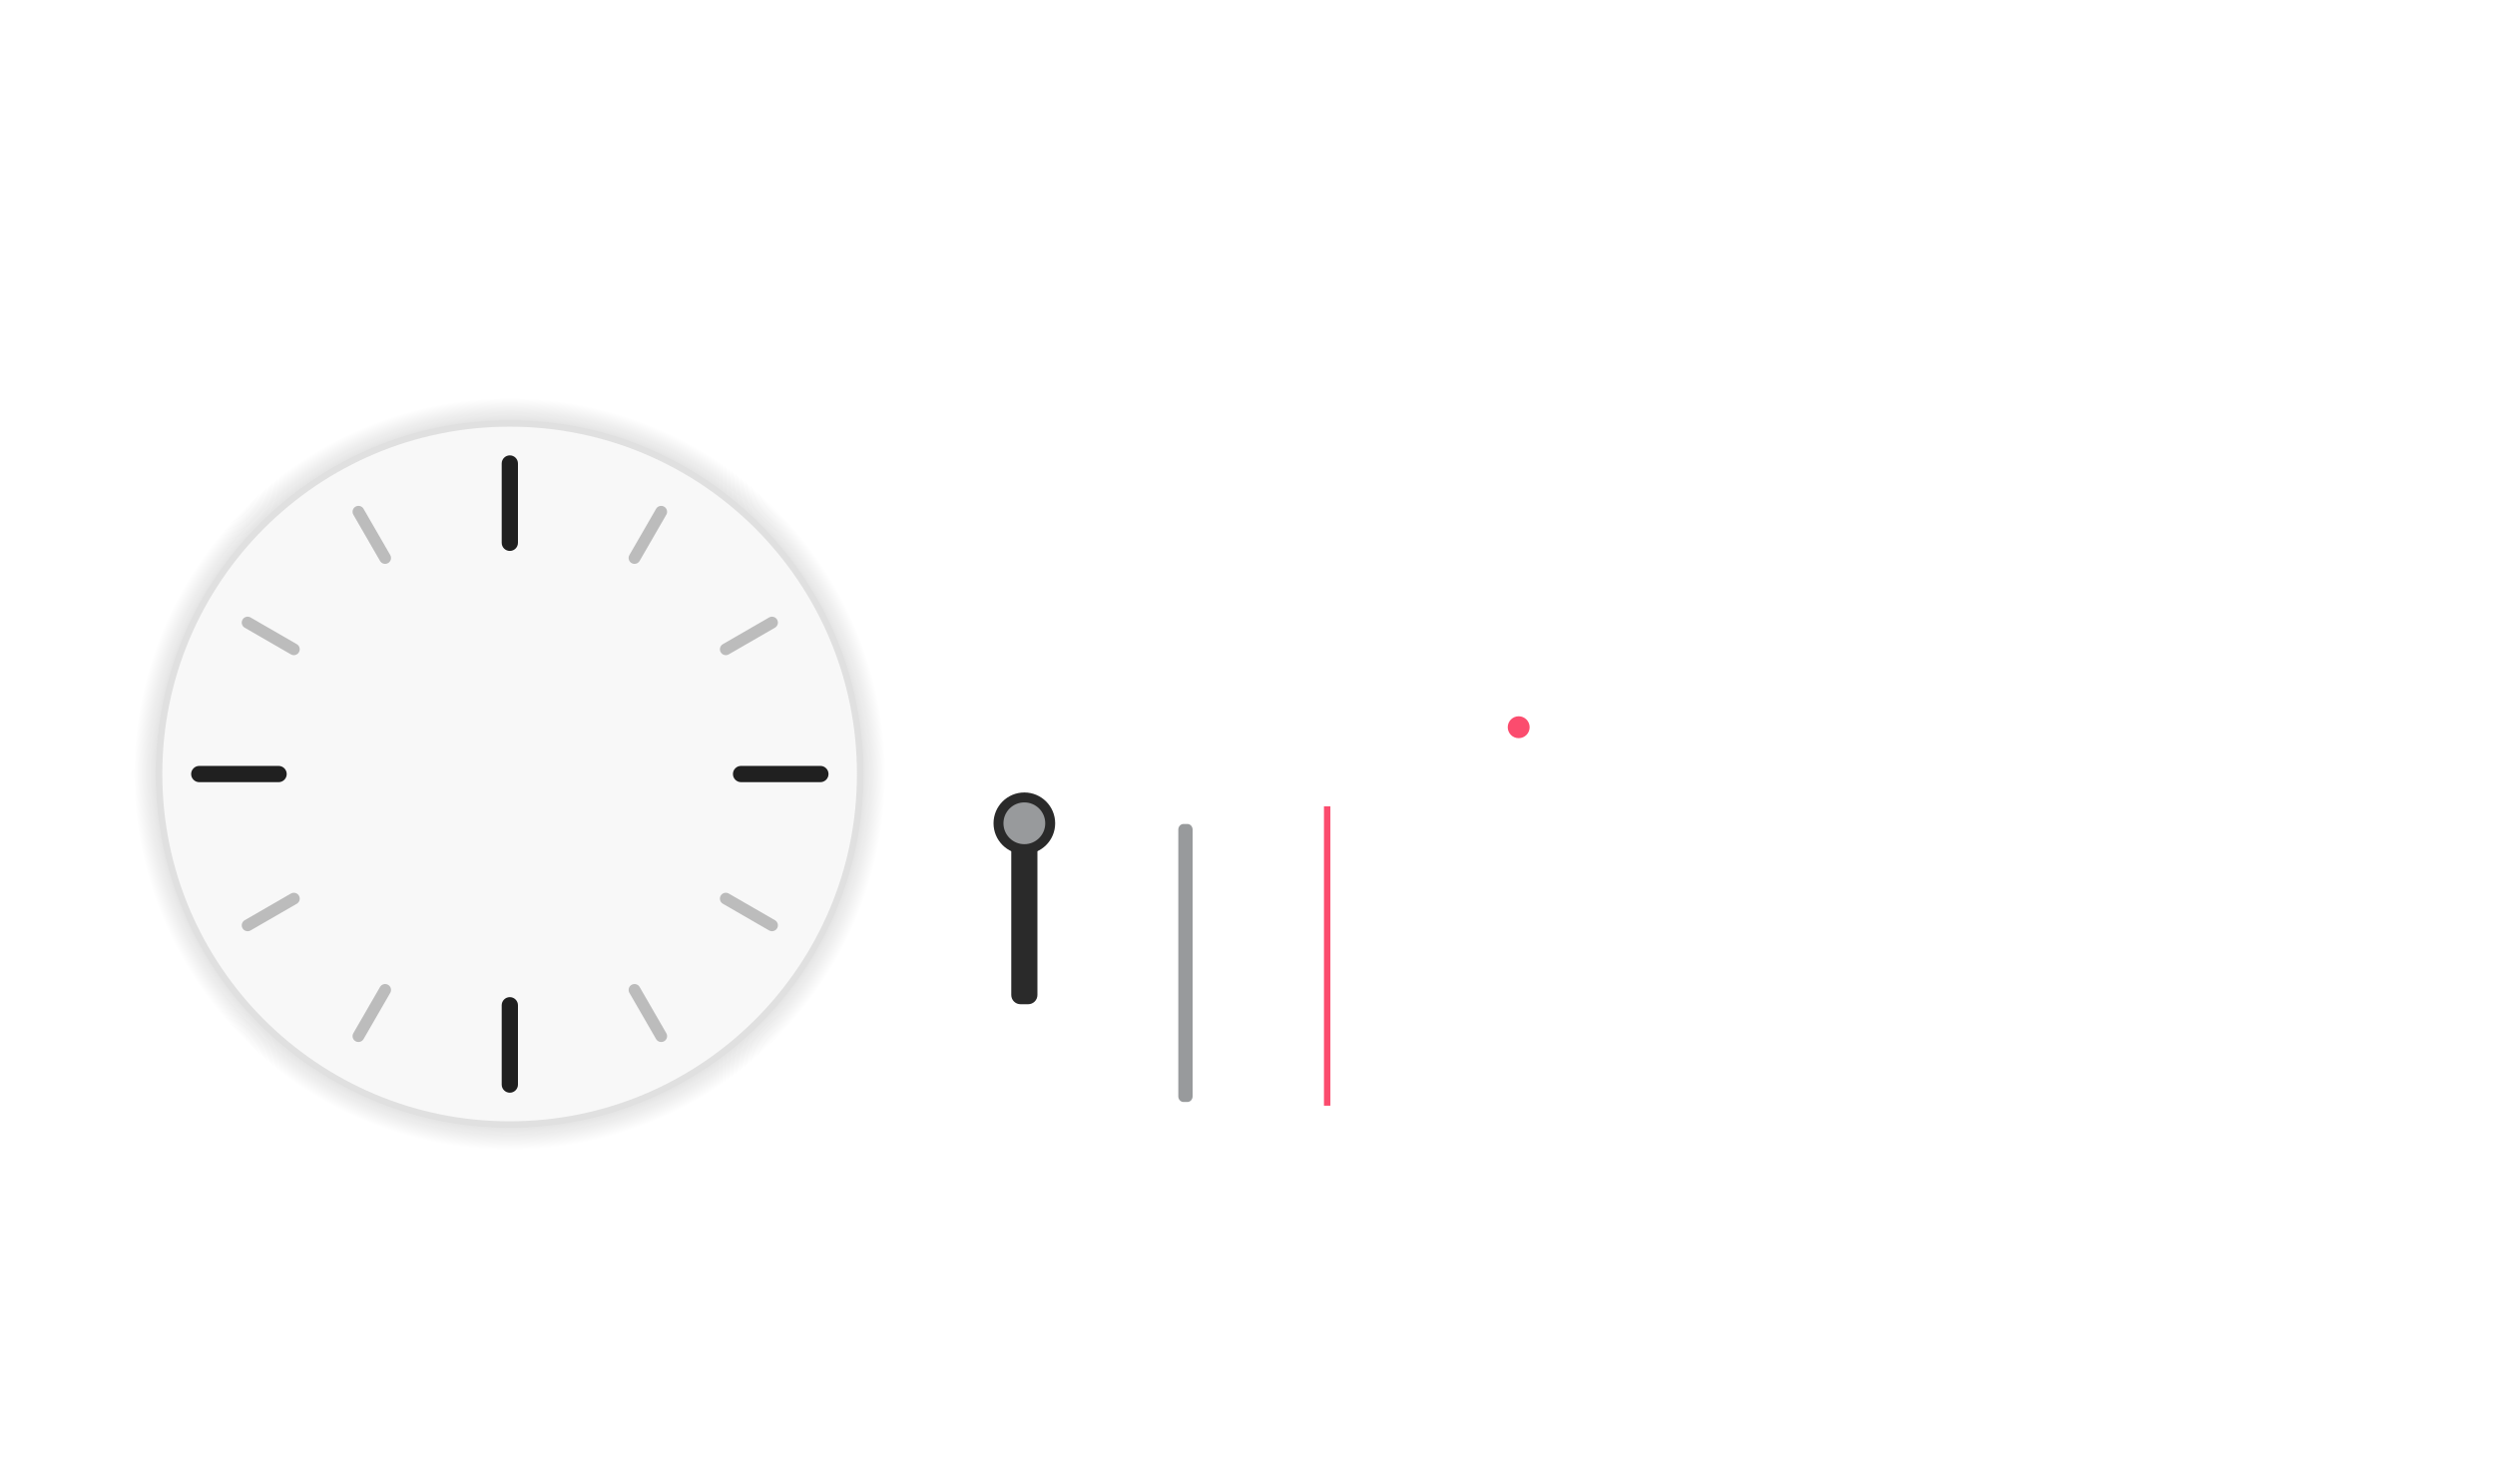
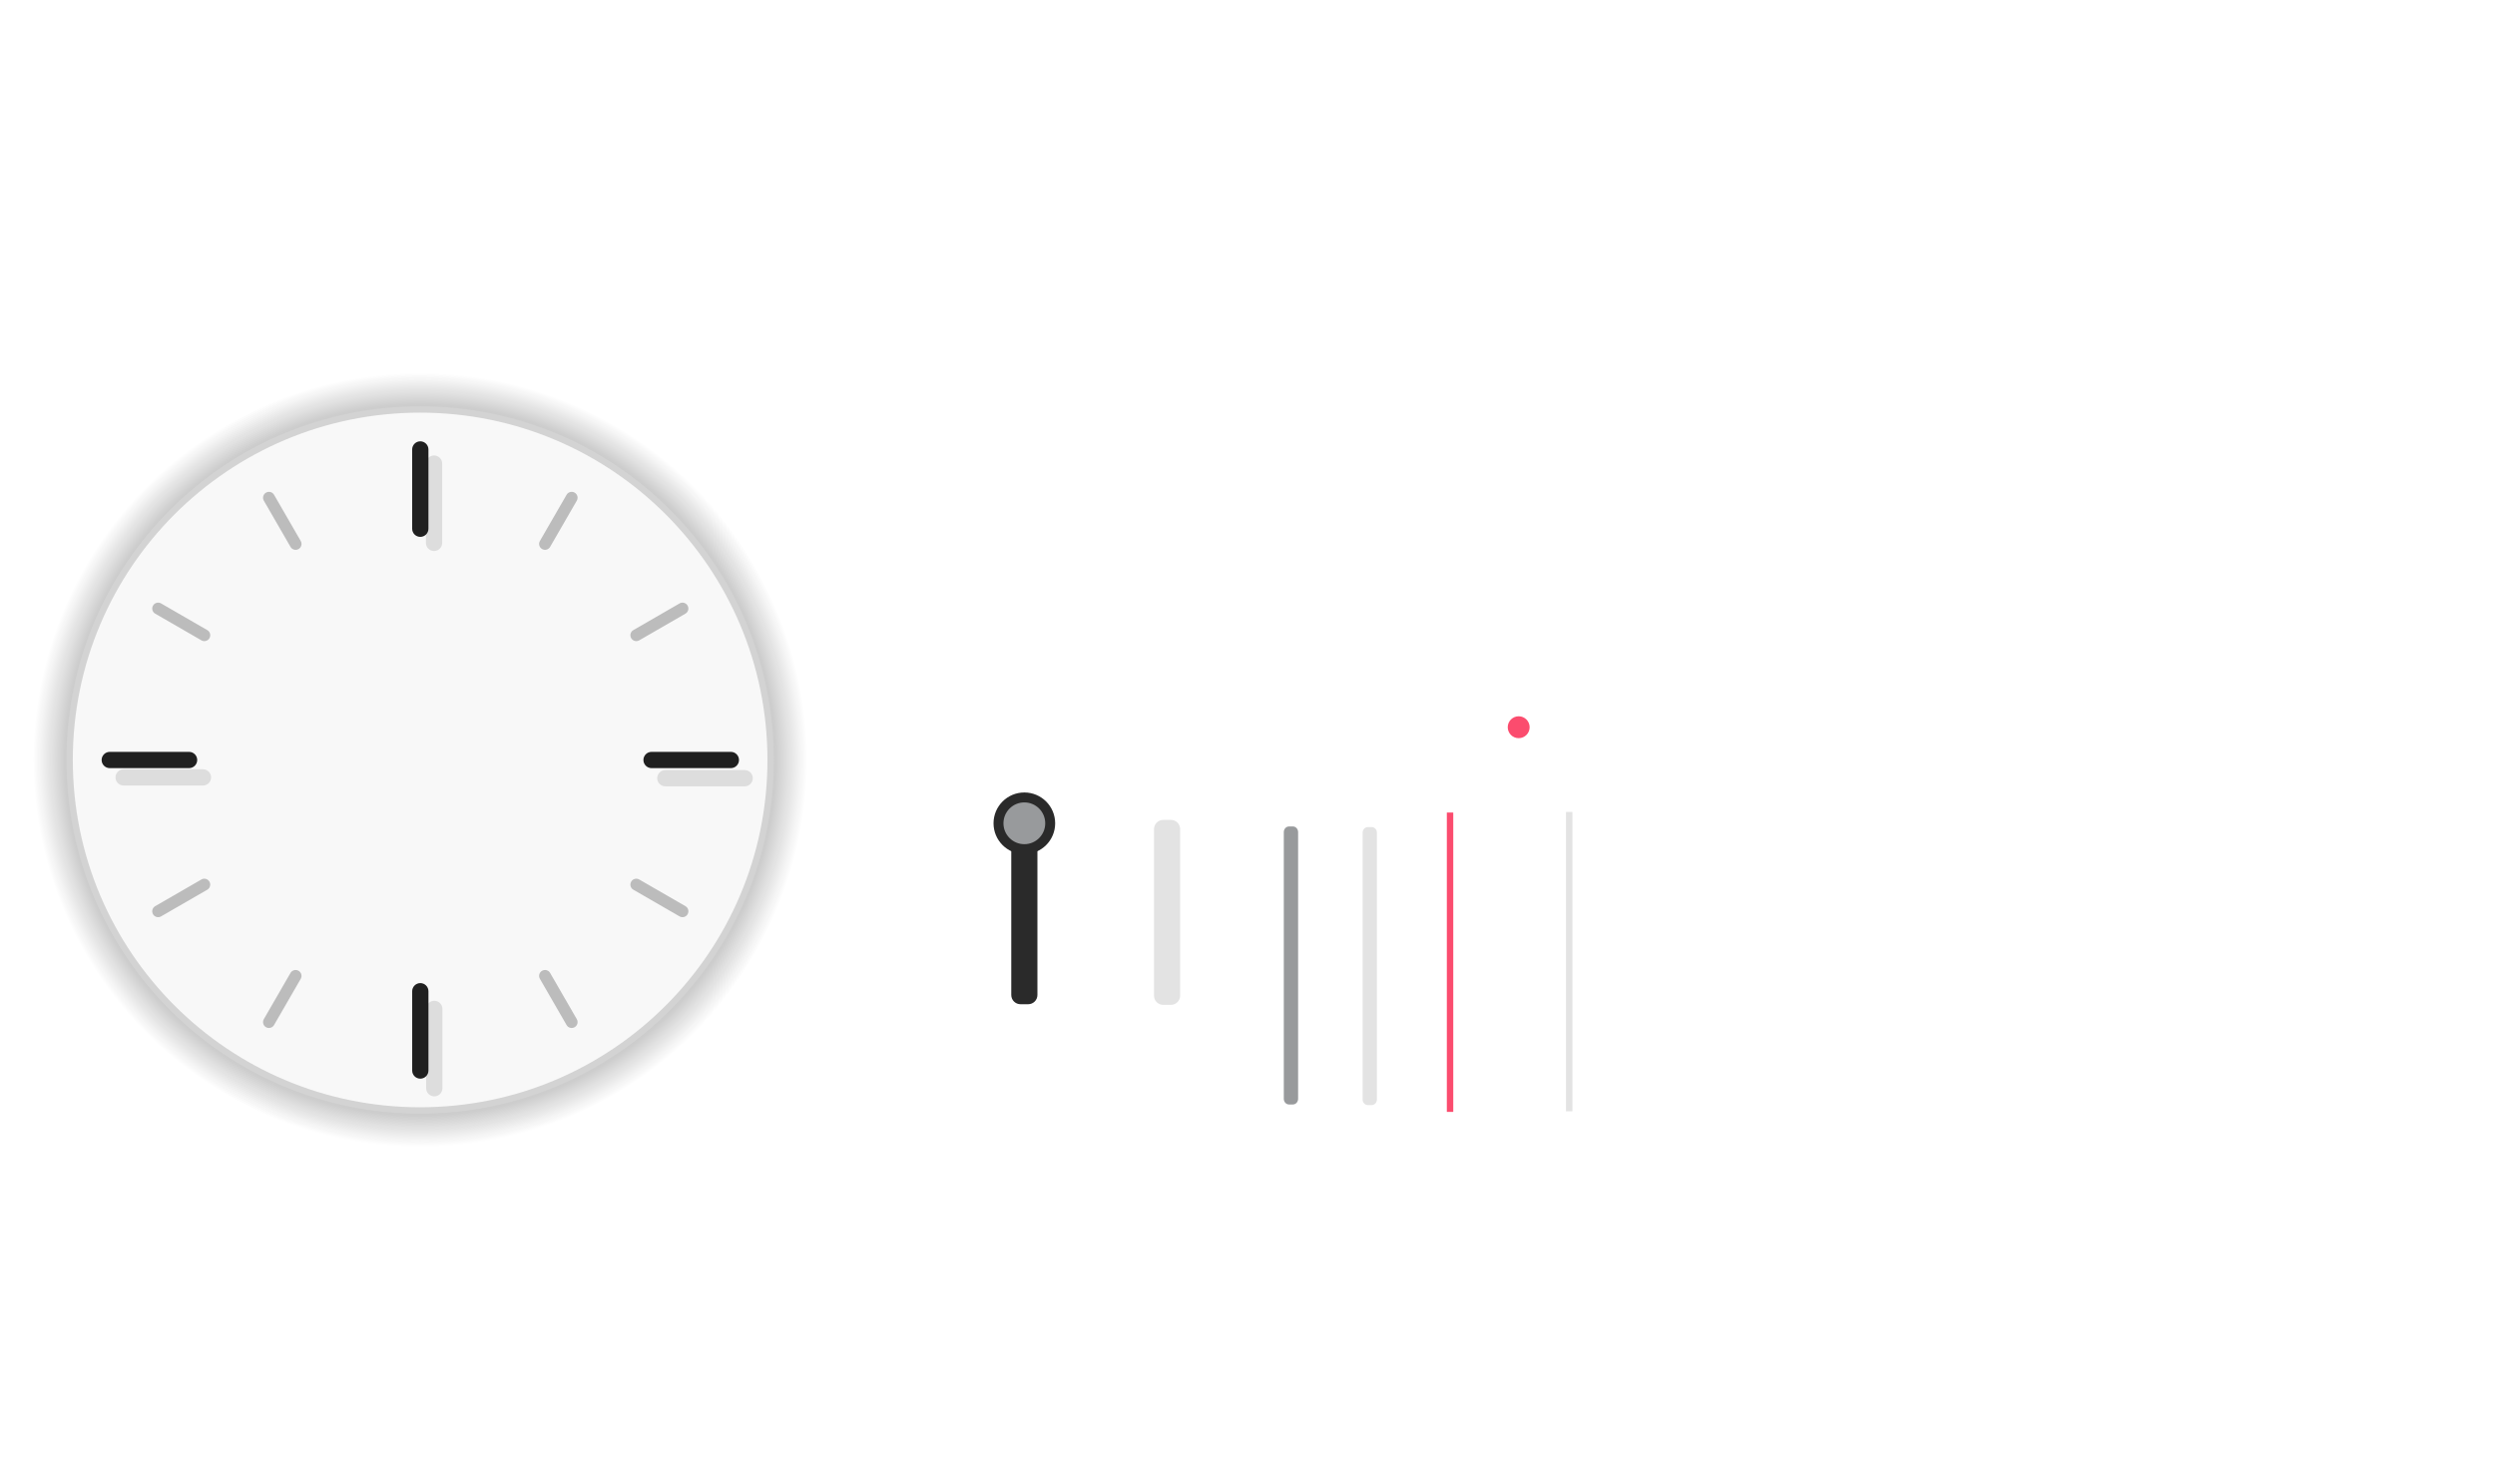
<svg xmlns="http://www.w3.org/2000/svg" xmlns:ns1="http://www.openswatchbook.org/uri/2009/osb" xmlns:xlink="http://www.w3.org/1999/xlink" width="566.621" height="336.879" viewBox="0 0 149.919 89.133" version="1.1" id="svg8">
  <defs id="defs2">
+     <linearGradient id="linearGradient984">
+       <stop id="stop977" offset="0" style="stop-color:#0d0d0d;stop-opacity:1" />
+       <stop style="stop-color:#050505;stop-opacity:1" offset="0.602" id="stop979" />
+       <stop id="stop981" offset="1" style="stop-color:#0e0e0e;stop-opacity:0" />
+     </linearGradient>
+     <linearGradient id="linearGradient948" ns1:paint="solid">
+       <stop style="stop-color:#000000;stop-opacity:1;" offset="0" id="stop946" />
+     </linearGradient>
    <linearGradient id="linearGradient914-3">
      <stop style="stop-color:#0d0d0d;stop-opacity:1" offset="0" id="stop910" />
      <stop id="stop918" offset="0.454" style="stop-color:#0e0e0e;stop-opacity:1" />
      <stop style="stop-color:#060606;stop-opacity:0" offset="1" id="stop912" />
    </linearGradient>
    <linearGradient id="linearGradient1093" ns1:paint="solid">
      <stop style="stop-color:#000000;stop-opacity:1;" offset="0" id="stop1091" />
    </linearGradient>
    <linearGradient id="linearGradient1087" ns1:paint="solid">
      <stop style="stop-color:#000000;stop-opacity:1;" offset="0" id="stop1085" />
    </linearGradient>
    <linearGradient id="quarters" ns1:paint="solid">
      <stop style="stop-color:#bcbcbc;stop-opacity:1;" offset="0" id="stop1079" />
    </linearGradient>
    <linearGradient id="fives" ns1:paint="solid">
      <stop style="stop-color:#202020;stop-opacity:1;" offset="0" id="stop1015" />
    </linearGradient>
-     <linearGradient id="linearGradient1236" ns1:paint="solid">
-       <stop style="stop-color:#000000;stop-opacity:1;" offset="0" id="stop1234" />
+     <linearGradient id="shadow" ns1:paint="solid">
+       <stop style="stop-color:#000000;stop-opacity:0.11;" offset="0" id="stop1234" />
    </linearGradient>
    <linearGradient id="linearGradient1015" ns1:paint="solid">
      <stop style="stop-color:#000000;stop-opacity:1;" offset="0" id="stop1013" />
    </linearGradient>
    <linearGradient id="lowtic" ns1:paint="solid">
      <stop style="stop-color:#cccccc;stop-opacity:1;" offset="0" id="stop942" />
    </linearGradient>
    <linearGradient id="linearGradient1873" ns1:paint="solid">
      <stop style="stop-color:#000000;stop-opacity:1;" offset="0" id="stop1871" />
    </linearGradient>
    <linearGradient id="linearGradient1161" ns1:paint="solid">
      <stop style="stop-color:#000000;stop-opacity:1;" offset="0" id="stop1159" />
    </linearGradient>
    <linearGradient id="linearGradient958" ns1:paint="solid">
      <stop style="stop-color:#d7d7d7;stop-opacity:1;" offset="0" id="stop956" />
    </linearGradient>
    <linearGradient id="bright" ns1:paint="solid">
      <stop style="stop-color:#eaeaea;stop-opacity:1;" offset="0" id="stop920" />
    </linearGradient>
    <style type="text/css" id="current-color-scheme">
      .ColorScheme-Text {
        color:#31363b;
        stop-color:#31363b;
      }
      .ColorScheme-Background {
        
        stop-
      }
      .ColorScheme-Highlight {
        color:#3daee9;
        stop-color:#3daee9;
      }
      .ColorScheme-ViewText {
        color:#31363b;
        stop-color:#31363b;
      }
      .ColorScheme-ViewBackground {
        color:#fcfcfc;
        stop-color:#fcfcfc;
      }
      .ColorScheme-ViewHover {
        color:#93cee9;
        stop-color:#93cee9;
      }
      .ColorScheme-ViewFocus{
        color:#3daee9;
        stop-color:#3daee9;
      }
      .ColorScheme-ButtonText {
        color:#31363b;
        stop-color:#31363b;
      }
      .ColorScheme-ButtonBackground {
        color:#eff0f1;
        stop-color:#eff0f1;
      }
      .ColorScheme-ButtonHover {
        color:#93cee9;
        stop-color:#93cee9;
      }
      .ColorScheme-ButtonFocus{
        color:#3daee9;
        stop-color:#3daee9;
      }
      </style>
    <linearGradient xlink:href="#bright" id="linearGradient1228" gradientUnits="userSpaceOnUse" gradientTransform="translate(-0.3169261,1.355149)" x1="-199.307" y1="270.75" x2="-195.328" y2="270.75" />
    <linearGradient xlink:href="#bright" id="linearGradient1274" gradientUnits="userSpaceOnUse" gradientTransform="translate(-9.072966,12.58672)" x1="-189.336" y1="289.632" x2="-186.966" y2="289.632" />
    <linearGradient xlink:href="#bright" id="linearGradient1290" gradientUnits="userSpaceOnUse" gradientTransform="translate(-24.76701,-2.715144)" x1="-189.336" y1="289.632" x2="-186.966" y2="289.632" />
-     <linearGradient xlink:href="#fives" id="linearGradient1083" x1="-197.899" y1="272.301" x2="-196.738" y2="272.301" gradientUnits="userSpaceOnUse" gradientTransform="matrix(0.8181818,0,0,1.090206,-35.87608,-25.47023)" />
-     <linearGradient xlink:href="#fives" id="linearGradient1851" gradientUnits="userSpaceOnUse" gradientTransform="matrix(0.8181818,0,0,1.090206,448.6433,-115.3528)" x1="-197.899" y1="272.301" x2="-196.738" y2="272.301" />
-     <linearGradient xlink:href="#fives" id="linearGradient1855" gradientUnits="userSpaceOnUse" gradientTransform="matrix(0.8181818,0,0,1.090206,358.7608,-599.8722)" x1="-197.899" y1="272.301" x2="-196.738" y2="272.301" />
-     <linearGradient xlink:href="#fives" id="linearGradient1860" gradientUnits="userSpaceOnUse" gradientTransform="matrix(0.8181818,0,0,1.090206,-125.7586,-509.9896)" x1="-197.899" y1="272.301" x2="-196.738" y2="272.301" />
-     <linearGradient xlink:href="#quarters" id="linearGradient1864" gradientUnits="userSpaceOnUse" gradientTransform="matrix(0.5931933,0,0,0.7430313,89.76331,128.9416)" x1="-197.899" y1="272.301" x2="-196.738" y2="272.301" />
-     <linearGradient xlink:href="#quarters" id="linearGradient1868" gradientUnits="userSpaceOnUse" gradientTransform="matrix(0.5931933,0,0,0.7430313,267.108,96.04409)" x1="-197.899" y1="272.301" x2="-196.738" y2="272.301" />
-     <linearGradient xlink:href="#quarters" id="linearGradient1872" gradientUnits="userSpaceOnUse" gradientTransform="matrix(0.5931933,0,0,0.7430313,464.4264,-191.1522)" x1="-197.899" y1="272.301" x2="-196.738" y2="272.301" />
-     <linearGradient xlink:href="#quarters" id="linearGradient1876" gradientUnits="userSpaceOnUse" gradientTransform="matrix(0.5931933,0,0,0.7430313,431.5289,-368.4968)" x1="-197.899" y1="272.301" x2="-196.738" y2="272.301" />
-     <linearGradient xlink:href="#quarters" id="linearGradient1880" gradientUnits="userSpaceOnUse" gradientTransform="matrix(0.5931933,0,0,0.7430313,144.3326,-565.8153)" x1="-197.899" y1="272.301" x2="-196.738" y2="272.301" />
-     <linearGradient xlink:href="#quarters" id="linearGradient1884" gradientUnits="userSpaceOnUse" gradientTransform="matrix(0.5931933,0,0,0.7430313,-33.01204,-532.9177)" x1="-197.899" y1="272.301" x2="-196.738" y2="272.301" />
-     <linearGradient xlink:href="#quarters" id="linearGradient1888" gradientUnits="userSpaceOnUse" gradientTransform="matrix(0.5931933,0,0,0.7430313,-230.3305,-245.7215)" x1="-197.899" y1="272.301" x2="-196.738" y2="272.301" />
-     <linearGradient xlink:href="#quarters" id="linearGradient1892" gradientUnits="userSpaceOnUse" gradientTransform="matrix(0.5931933,0,0,0.7430313,-197.4329,-68.37681)" x1="-197.899" y1="272.301" x2="-196.738" y2="272.301" />
-     <radialGradient xlink:href="#linearGradient914-3" id="radialGradient916" cx="-197.33" cy="287.198" fx="-197.33" fy="287.198" r="21.508" gradientUnits="userSpaceOnUse" gradientTransform="matrix(1.019615,0,0,1.019615,3.870554,-5.633301)" />
+     <linearGradient xlink:href="#fives" id="linearGradient1083" x1="-197.899" y1="272.301" x2="-196.738" y2="272.301" gradientUnits="userSpaceOnUse" gradientTransform="matrix(0.8425483,0,0,1.122674,-54.06367,-36.53754)" />
+     <linearGradient xlink:href="#fives" id="linearGradient1851" gradientUnits="userSpaceOnUse" gradientTransform="matrix(0.8425483,0,0,1.122674,451.6957,-101.6689)" x1="-197.899" y1="272.301" x2="-196.738" y2="272.301" />
+     <linearGradient xlink:href="#fives" id="linearGradient1855" gradientUnits="userSpaceOnUse" gradientTransform="matrix(0.8425483,0,0,1.122674,386.5643,-607.4283)" x1="-197.899" y1="272.301" x2="-196.738" y2="272.301" />
+     <linearGradient xlink:href="#fives" id="linearGradient1860" gradientUnits="userSpaceOnUse" gradientTransform="matrix(0.8425483,0,0,1.122674,-119.1951,-542.2969)" x1="-197.899" y1="272.301" x2="-196.738" y2="272.301" />
+     <linearGradient xlink:href="#quarters" id="linearGradient1864" gradientUnits="userSpaceOnUse" gradientTransform="matrix(0.6108593,0,0,0.7651597,72.45656,132.4136)" x1="-197.899" y1="272.301" x2="-196.738" y2="272.301" />
+     <linearGradient xlink:href="#quarters" id="linearGradient1868" gradientUnits="userSpaceOnUse" gradientTransform="matrix(0.6108593,0,0,0.7651597,257.5755,108.5756)" x1="-197.899" y1="272.301" x2="-196.738" y2="272.301" />
+     <linearGradient xlink:href="#quarters" id="linearGradient1872" gradientUnits="userSpaceOnUse" gradientTransform="matrix(0.6108593,0,0,0.7651597,477.8895,-176.8649)" x1="-197.899" y1="272.301" x2="-196.738" y2="272.301" />
+     <linearGradient xlink:href="#quarters" id="linearGradient1876" gradientUnits="userSpaceOnUse" gradientTransform="matrix(0.6108593,0,0,0.7651597,454.0516,-361.9839)" x1="-197.899" y1="272.301" x2="-196.738" y2="272.301" />
+     <linearGradient xlink:href="#quarters" id="linearGradient1880" gradientUnits="userSpaceOnUse" gradientTransform="matrix(0.6108593,0,0,0.7651597,168.6111,-582.2978)" x1="-197.899" y1="272.301" x2="-196.738" y2="272.301" />
+     <linearGradient xlink:href="#quarters" id="linearGradient1884" gradientUnits="userSpaceOnUse" gradientTransform="matrix(0.6108593,0,0,0.7651597,-16.50793,-558.4599)" x1="-197.899" y1="272.301" x2="-196.738" y2="272.301" />
+     <linearGradient xlink:href="#quarters" id="linearGradient1888" gradientUnits="userSpaceOnUse" gradientTransform="matrix(0.6108593,0,0,0.7651597,-236.8219,-273.0194)" x1="-197.899" y1="272.301" x2="-196.738" y2="272.301" />
+     <linearGradient xlink:href="#quarters" id="linearGradient1892" gradientUnits="userSpaceOnUse" gradientTransform="matrix(0.6108593,0,0,0.7651597,-212.9839,-87.9004)" x1="-197.899" y1="272.301" x2="-196.738" y2="272.301" />
+     <radialGradient xlink:href="#linearGradient984" id="radialGradient916" cx="-197.33" cy="287.198" fx="-197.33" fy="287.198" r="21.508" gradientUnits="userSpaceOnUse" gradientTransform="matrix(1.081187,0,0,1.081187,-6.975317,-25.07238)" />
+     <linearGradient xlink:href="#shadow" id="linearGradient916" gradientUnits="userSpaceOnUse" gradientTransform="matrix(0.8425483,0,0,1.122674,385.7249,-608.4905)" x1="-197.899" y1="272.301" x2="-196.738" y2="272.301" />
+     <linearGradient xlink:href="#shadow" id="linearGradient920" gradientUnits="userSpaceOnUse" gradientTransform="matrix(0.8425483,0,0,1.122674,385.739,-575.7237)" x1="-197.899" y1="272.301" x2="-196.738" y2="272.301" />
+     <linearGradient xlink:href="#shadow" id="linearGradient924" gradientUnits="userSpaceOnUse" gradientTransform="matrix(0.8425483,0,0,1.122674,-120.2894,-508.9128)" x1="-197.899" y1="272.301" x2="-196.738" y2="272.301" />
+     <linearGradient xlink:href="#shadow" id="linearGradient928" gradientUnits="userSpaceOnUse" gradientTransform="matrix(0.8425483,0,0,1.122674,-120.2412,-541.4629)" x1="-197.899" y1="272.301" x2="-196.738" y2="272.301" />
+     <linearGradient xlink:href="#shadow" id="linearGradient950" x1="-184.805" y1="294.564" x2="-183.232" y2="294.564" gradientUnits="userSpaceOnUse" />
+     <radialGradient xlink:href="#linearGradient914-3" id="radialGradient951" gradientUnits="userSpaceOnUse" gradientTransform="matrix(1.04998,0,0,1.04998,-7.754508,-15.26611)" cx="-197.33" cy="287.198" fx="-197.33" fy="287.198" r="21.508" />
+     <linearGradient xlink:href="#shadow" id="linearGradient953" gradientUnits="userSpaceOnUse" gradientTransform="matrix(0.8425483,0,0,1.122674,-121.1332,-503.5339)" x1="-197.899" y1="272.301" x2="-196.738" y2="272.301" />
+     <linearGradient xlink:href="#fives" id="linearGradient955" gradientUnits="userSpaceOnUse" gradientTransform="matrix(0.8425483,0,0,1.122674,-120.0388,-536.9181)" x1="-197.899" y1="272.301" x2="-196.738" y2="272.301" />
+     <linearGradient xlink:href="#quarters" id="linearGradient957" gradientUnits="userSpaceOnUse" gradientTransform="matrix(0.6108593,0,0,0.7651597,77.53662,130.4549)" x1="-197.899" y1="272.301" x2="-196.738" y2="272.301" />
+     <linearGradient xlink:href="#quarters" id="linearGradient959" gradientUnits="userSpaceOnUse" gradientTransform="matrix(0.6108593,0,0,0.7651597,260.9957,104.3393)" x1="-197.899" y1="272.301" x2="-196.738" y2="272.301" />
+     <linearGradient xlink:href="#quarters" id="linearGradient961" gradientUnits="userSpaceOnUse" gradientTransform="matrix(0.6108593,0,0,0.7651597,475.9308,-181.9449)" x1="-197.899" y1="272.301" x2="-196.738" y2="272.301" />
+     <linearGradient xlink:href="#quarters" id="linearGradient963" gradientUnits="userSpaceOnUse" gradientTransform="matrix(0.6108593,0,0,0.7651597,449.8152,-365.404)" x1="-197.899" y1="272.301" x2="-196.738" y2="272.301" />
+     <linearGradient xlink:href="#quarters" id="linearGradient965" gradientUnits="userSpaceOnUse" gradientTransform="matrix(0.6108593,0,0,0.7651597,163.531,-580.3391)" x1="-197.899" y1="272.301" x2="-196.738" y2="272.301" />
+     <linearGradient xlink:href="#quarters" id="linearGradient967" gradientUnits="userSpaceOnUse" gradientTransform="matrix(0.6108593,0,0,0.7651597,-19.92804,-554.2236)" x1="-197.899" y1="272.301" x2="-196.738" y2="272.301" />
+     <linearGradient xlink:href="#quarters" id="linearGradient969" gradientUnits="userSpaceOnUse" gradientTransform="matrix(0.6108593,0,0,0.7651597,-234.8632,-267.9393)" x1="-197.899" y1="272.301" x2="-196.738" y2="272.301" />
+     <linearGradient xlink:href="#quarters" id="linearGradient971" gradientUnits="userSpaceOnUse" gradientTransform="matrix(0.6108593,0,0,0.7651597,-208.7476,-84.48029)" x1="-197.899" y1="272.301" x2="-196.738" y2="272.301" />
+     <linearGradient xlink:href="#shadow" id="linearGradient973" gradientUnits="userSpaceOnUse" gradientTransform="matrix(0.8425483,0,0,1.122674,380.346,-609.3342)" x1="-197.899" y1="272.301" x2="-196.738" y2="272.301" />
+     <linearGradient xlink:href="#fives" id="linearGradient975" gradientUnits="userSpaceOnUse" gradientTransform="matrix(0.8425483,0,0,1.122674,381.1855,-608.2721)" x1="-197.899" y1="272.301" x2="-196.738" y2="272.301" />
+     <linearGradient xlink:href="#shadow" id="linearGradient977" gradientUnits="userSpaceOnUse" gradientTransform="matrix(0.8425483,0,0,1.122674,380.3602,-576.5675)" x1="-197.899" y1="272.301" x2="-196.738" y2="272.301" />
+     <linearGradient xlink:href="#fives" id="linearGradient979" gradientUnits="userSpaceOnUse" gradientTransform="matrix(0.8425483,0,0,1.122674,-48.68485,-35.69381)" x1="-197.899" y1="272.301" x2="-196.738" y2="272.301" />
+     <linearGradient xlink:href="#fives" id="linearGradient981" gradientUnits="userSpaceOnUse" gradientTransform="matrix(0.8425483,0,0,1.122674,452.5394,-107.0478)" x1="-197.899" y1="272.301" x2="-196.738" y2="272.301" />
+     <linearGradient xlink:href="#shadow" id="linearGradient983" gradientUnits="userSpaceOnUse" gradientTransform="matrix(0.8425483,0,0,1.122674,-121.0849,-536.0841)" x1="-197.899" y1="272.301" x2="-196.738" y2="272.301" />
  </defs>
  <g id="g4510" transform="translate(245.5696,-239.7781)">
    <flowRoot xml:space="preserve" id="flowRoot1011" style="font-style:normal;font-variant:normal;font-weight:normal;font-stretch:normal;font-size:26.667px;line-height:25px;font-family:ChunkFive;-inkscape-font-specification:ChunkFive;letter-spacing:0px;word-spacing:0px;fill:#000000;fill-opacity:1;stroke:none;stroke-width:1px;stroke-linecap:butt;stroke-linejoin:miter;stroke-opacity:1">
      <flowRegion id="flowRegion1013">
        <rect id="rect1015" width="34.397" height="61.497" x="-185.534" y="269.565" />
      </flowRegion>
      <flowPara id="flowPara1017" />
    </flowRoot>
-     <g id="SecondHand" transform="translate(-40.96019,44.0868)">
+     <g id="SecondHand" transform="translate(-33.57712,44.45968)">
      <rect y="243.138" x="-126.337" height="19.067" width="2.951" id="rect1855" style="opacity:1;fill:none;fill-opacity:1;fill-rule:nonzero;stroke:none;stroke-width:0.219;stroke-linecap:square;stroke-miterlimit:4;stroke-dasharray:none;stroke-dashoffset:0;stroke-opacity:1" />
      <rect y="244.143" x="-125.055" height="17.988" width="0.386" id="rect1857" class="ColorScheme-Text" style="opacity:1;fill:#fb4c6e;fill-opacity:1;fill-rule:nonzero;stroke:none;stroke-width:0.156;stroke-linecap:round;stroke-miterlimit:4;stroke-dasharray:none;stroke-dashoffset:0;stroke-opacity:1" />
    </g>
    <g id="HandCenterScrew" transform="matrix(1.421112,0,0,1.421112,40.86749,-103.2651)">
      <rect ry="0" rx="0" y="270.023" x="-139.462" height="4.233" width="4.233" id="rect1847" style="opacity:1;fill:none;fill-opacity:0.664;fill-rule:evenodd;stroke:none;stroke-width:0.322;stroke-linecap:butt;stroke-linejoin:round;stroke-miterlimit:4;stroke-dasharray:none;stroke-dashoffset:0;stroke-opacity:1;paint-order:normal" />
      <circle r="0.463" cy="272.14" cx="-137.345" id="circle1853" style="opacity:1;fill:#fb4c6e;fill-opacity:1;fill-rule:nonzero;stroke:none;stroke-width:0.226;stroke-linecap:round;stroke-miterlimit:4;stroke-dasharray:none;stroke-dashoffset:0;stroke-opacity:0.646" />
    </g>
    <g aria-label="12" style="font-style:normal;font-variant:normal;font-weight:200;font-stretch:normal;font-size:4.939px;line-height:6.615px;font-family:'Sinkin Sans';-inkscape-font-specification:'Sinkin Sans, Ultra-Light';font-variant-ligatures:normal;font-variant-caps:normal;font-variant-numeric:normal;text-align:start;letter-spacing:0px;word-spacing:0px;writing-mode:lr-tb;text-anchor:start;fill:#000000;fill-opacity:0.156;stroke:none;stroke-width:0.265px;stroke-linecap:butt;stroke-linejoin:miter;stroke-opacity:1" id="g4043" transform="translate(0.5291667,0.5291667)" />
-     <g id="ClockFace" transform="matrix(1.029781,0,0,1.029781,-11.74033,-9.465044)" style="stroke-width:0.971">
-       <circle style="opacity:1;fill:url(#radialGradient916);fill-opacity:1;fill-rule:evenodd;stroke:none;stroke-width:1.978;stroke-linecap:round;stroke-linejoin:round;stroke-miterlimit:4;stroke-dasharray:none;stroke-dashoffset:0;stroke-opacity:1;paint-order:normal" id="circle911" cx="-197.33" cy="287.198" r="21.93" />
-       <circle r="20.454" cy="287.198" cx="-197.33" id="path3907" style="opacity:1;fill:#f8f8f8;fill-opacity:1;fill-rule:evenodd;stroke:#e0e0e0;stroke-width:0.376;stroke-linecap:round;stroke-linejoin:round;stroke-miterlimit:4;stroke-dasharray:none;stroke-dashoffset:0;stroke-opacity:1;paint-order:normal" />
-       <rect ry="0.475" y="268.606" x="-197.793" height="5.577" width="0.949" id="rect1005" style="opacity:1;fill:url(#linearGradient1083);fill-opacity:1;fill-rule:evenodd;stroke:none;stroke-width:1.542;stroke-linecap:round;stroke-linejoin:round;stroke-miterlimit:4;stroke-dasharray:none;stroke-dashoffset:0;stroke-opacity:0.943;paint-order:normal" />
-       <rect transform="rotate(90)" style="opacity:1;fill:url(#linearGradient1851);fill-opacity:1;fill-rule:evenodd;stroke:none;stroke-width:1.542;stroke-linecap:round;stroke-linejoin:round;stroke-miterlimit:4;stroke-dasharray:none;stroke-dashoffset:0;stroke-opacity:0.943;paint-order:normal" id="rect1849" width="0.949" height="5.577" x="286.726" y="178.723" ry="0.475" />
-       <rect ry="0.475" y="-305.796" x="196.844" height="5.577" width="0.949" id="rect1853" style="opacity:1;fill:url(#linearGradient1855);fill-opacity:1;fill-rule:evenodd;stroke:none;stroke-width:1.542;stroke-linecap:round;stroke-linejoin:round;stroke-miterlimit:4;stroke-dasharray:none;stroke-dashoffset:0;stroke-opacity:0.943;paint-order:normal" transform="scale(-1)" />
-       <rect transform="rotate(-90)" style="opacity:1;fill:url(#linearGradient1860);fill-opacity:1;fill-rule:evenodd;stroke:none;stroke-width:1.542;stroke-linecap:round;stroke-linejoin:round;stroke-miterlimit:4;stroke-dasharray:none;stroke-dashoffset:0;stroke-opacity:0.943;paint-order:normal" id="rect1858" width="0.949" height="5.577" x="-287.676" y="-215.914" ry="0.475" />
-       <rect transform="rotate(30)" ry="0.344" style="opacity:1;fill:url(#linearGradient1864);fill-opacity:1;fill-rule:evenodd;stroke:none;stroke-width:1.542;stroke-linecap:round;stroke-linejoin:round;stroke-miterlimit:4;stroke-dasharray:none;stroke-dashoffset:0;stroke-opacity:0.943;paint-order:normal" id="rect1862" width="0.688" height="3.801" x="-27.629" y="329.37" />
-       <rect y="296.472" x="149.716" height="3.801" width="0.688" id="rect1866" style="opacity:1;fill:url(#linearGradient1868);fill-opacity:1;fill-rule:evenodd;stroke:none;stroke-width:1.542;stroke-linecap:round;stroke-linejoin:round;stroke-miterlimit:4;stroke-dasharray:none;stroke-dashoffset:0;stroke-opacity:0.943;paint-order:normal" ry="0.344" transform="rotate(60)" />
-       <rect transform="rotate(120)" ry="0.344" style="opacity:1;fill:url(#linearGradient1872);fill-opacity:1;fill-rule:evenodd;stroke:none;stroke-width:1.542;stroke-linecap:round;stroke-linejoin:round;stroke-miterlimit:4;stroke-dasharray:none;stroke-dashoffset:0;stroke-opacity:0.943;paint-order:normal" id="rect1870" width="0.688" height="3.801" x="347.034" y="9.276" />
-       <rect y="-168.069" x="314.137" height="3.801" width="0.688" id="rect1874" style="opacity:1;fill:url(#linearGradient1876);fill-opacity:1;fill-rule:evenodd;stroke:none;stroke-width:1.542;stroke-linecap:round;stroke-linejoin:round;stroke-miterlimit:4;stroke-dasharray:none;stroke-dashoffset:0;stroke-opacity:0.943;paint-order:normal" ry="0.344" transform="rotate(150)" />
-       <rect transform="rotate(-150)" ry="0.344" style="opacity:1;fill:url(#linearGradient1880);fill-opacity:1;fill-rule:evenodd;stroke:none;stroke-width:1.542;stroke-linecap:round;stroke-linejoin:round;stroke-miterlimit:4;stroke-dasharray:none;stroke-dashoffset:0;stroke-opacity:0.943;paint-order:normal" id="rect1878" width="0.688" height="3.801" x="26.941" y="-365.387" />
-       <rect y="-332.49" x="-150.404" height="3.801" width="0.688" id="rect1882" style="opacity:1;fill:url(#linearGradient1884);fill-opacity:1;fill-rule:evenodd;stroke:none;stroke-width:1.542;stroke-linecap:round;stroke-linejoin:round;stroke-miterlimit:4;stroke-dasharray:none;stroke-dashoffset:0;stroke-opacity:0.943;paint-order:normal" ry="0.344" transform="rotate(-120)" />
-       <rect transform="rotate(-60)" ry="0.344" style="opacity:1;fill:url(#linearGradient1888);fill-opacity:1;fill-rule:evenodd;stroke:none;stroke-width:1.542;stroke-linecap:round;stroke-linejoin:round;stroke-miterlimit:4;stroke-dasharray:none;stroke-dashoffset:0;stroke-opacity:0.943;paint-order:normal" id="rect1886" width="0.688" height="3.801" x="-347.723" y="-45.294" />
-       <rect y="132.051" x="-314.825" height="3.801" width="0.688" id="rect1890" style="opacity:1;fill:url(#linearGradient1892);fill-opacity:1;fill-rule:evenodd;stroke:none;stroke-width:1.542;stroke-linecap:round;stroke-linejoin:round;stroke-miterlimit:4;stroke-dasharray:none;stroke-dashoffset:0;stroke-opacity:0.943;paint-order:normal" ry="0.344" transform="rotate(-30)" />
-     </g>
-     <g id="MinuteHand" transform="matrix(1,0,0,1.179732,-6.419039,-51.7879)" style="stroke-width:0.921">
+     <g id="MinuteHand" transform="matrix(1,0,0,1.179732,-0.08003577,-51.63875)" style="stroke-width:0.921">
      <rect style="opacity:1;fill:none;fill-opacity:0.278;fill-rule:nonzero;stroke:none;stroke-width:0.202;stroke-linecap:square;stroke-miterlimit:4;stroke-dasharray:none;stroke-dashoffset:0;stroke-opacity:1" id="rect4942" width="2.559" height="15.975" x="-169.199" y="287.361" />
      <rect style="opacity:1;fill:#989a9c;fill-opacity:1;fill-rule:nonzero;stroke:none;stroke-width:0.188;stroke-linecap:round;stroke-miterlimit:4;stroke-dasharray:none;stroke-dashoffset:0;stroke-opacity:1" class="ColorScheme-Text" id="rect934" width="0.86" height="14.16" x="-168.349" y="289.115" ry="0.288" rx="0.312" />
    </g>
    <g id="HourHand">
      <rect y="287.189" x="-186.101" height="13.095" width="4.166" id="rect4928" style="opacity:1;fill:none;fill-opacity:1;fill-rule:nonzero;stroke:none;stroke-width:0.243;stroke-linecap:square;stroke-miterlimit:4;stroke-dasharray:none;stroke-dashoffset:0;stroke-opacity:1" />
      <rect y="289.008" x="-184.805" height="11.113" width="1.572" id="rect1271" class="ColorScheme-Text" style="opacity:1;fill:#2a2a2a;fill-opacity:1;fill-rule:nonzero;stroke:none;stroke-width:0.177;stroke-linecap:round;stroke-miterlimit:4;stroke-dasharray:none;stroke-dashoffset:0;stroke-opacity:1" ry="0.556" />
      <circle r="1.852" cy="289.249" cx="-184.019" id="path1912" style="opacity:1;fill:#2a2a2a;fill-opacity:1;fill-rule:evenodd;stroke:none;stroke-width:1.587;stroke-linecap:round;stroke-linejoin:round;stroke-miterlimit:4;stroke-dasharray:none;stroke-dashoffset:0;stroke-opacity:0.943;paint-order:normal" />
      <circle style="opacity:1;fill:#989a9c;fill-opacity:1;fill-rule:evenodd;stroke:none;stroke-width:1.587;stroke-linecap:round;stroke-linejoin:round;stroke-miterlimit:4;stroke-dasharray:none;stroke-dashoffset:0;stroke-opacity:0.943;paint-order:normal" id="circle902" cx="-184.019" cy="289.249" r="1.255" />
    </g>
+     <g id="HourHandShadow" transform="translate(8.576299,0.03728825)">
+       <rect style="opacity:1;fill:none;fill-opacity:1;fill-rule:nonzero;stroke:none;stroke-width:0.243;stroke-linecap:square;stroke-miterlimit:4;stroke-dasharray:none;stroke-dashoffset:0;stroke-opacity:1" id="rect891" width="4.166" height="13.095" x="-186.101" y="287.189" />
+       <rect ry="0.556" style="opacity:1;fill:url(#linearGradient950);fill-opacity:1.0;fill-rule:nonzero;stroke:none;stroke-width:0.177;stroke-linecap:round;stroke-miterlimit:4;stroke-dasharray:none;stroke-dashoffset:0;stroke-opacity:1" class="ColorScheme-Text" id="rect893" width="1.572" height="11.113" x="-184.805" y="289.008" />
+     </g>
+     <g style="stroke-width:0.921" transform="matrix(1,0,0,1.179732,4.655572,-51.60146)" id="MinuteHandShadow">
+       <rect y="287.361" x="-169.199" height="15.975" width="2.559" id="rect902" style="opacity:1;fill:none;fill-opacity:0.278;fill-rule:nonzero;stroke:none;stroke-width:0.202;stroke-linecap:square;stroke-miterlimit:4;stroke-dasharray:none;stroke-dashoffset:0;stroke-opacity:1" />
+       <rect rx="0.312" ry="0.288" y="289.115" x="-168.349" height="14.16" width="0.86" id="rect904" class="ColorScheme-Text" style="opacity:1;fill:#000000;fill-opacity:0.112;fill-rule:nonzero;stroke:none;stroke-width:0.188;stroke-linecap:round;stroke-miterlimit:4;stroke-dasharray:none;stroke-dashoffset:0;stroke-opacity:1" />
+     </g>
+     <g transform="translate(-26.41777,44.42239)" id="SecondHandShadow">
+       <rect style="opacity:1;fill:none;fill-opacity:1;fill-rule:nonzero;stroke:none;stroke-width:0.219;stroke-linecap:square;stroke-miterlimit:4;stroke-dasharray:none;stroke-dashoffset:0;stroke-opacity:1" id="rect897" width="2.951" height="19.067" x="-126.337" y="243.138" />
+       <rect style="opacity:1;fill:#000000;fill-opacity:0.11;fill-rule:nonzero;stroke:none;stroke-width:0.156;stroke-linecap:round;stroke-miterlimit:4;stroke-dasharray:none;stroke-dashoffset:0;stroke-opacity:1" class="ColorScheme-Text" id="rect899" width="0.386" height="17.988" x="-125.055" y="244.143" />
+     </g>
+     <g id="ClockFace">
+       <circle style="opacity:1;fill:url(#radialGradient916);fill-opacity:1;fill-rule:evenodd;stroke:none;stroke-width:2.098;stroke-linecap:round;stroke-linejoin:round;stroke-miterlimit:4;stroke-dasharray:none;stroke-dashoffset:0;stroke-opacity:1;paint-order:normal" id="circle911" cx="-220.325" cy="285.443" r="23.254" />
+       <circle r="21.063" cy="285.443" cx="-220.325" id="path3907" style="opacity:1;fill:#f8f8f8;fill-opacity:1;fill-rule:evenodd;stroke:#d3d3d3;stroke-width:0.387;stroke-linecap:round;stroke-linejoin:round;stroke-miterlimit:4;stroke-dasharray:none;stroke-dashoffset:0;stroke-opacity:1;paint-order:normal" />
+       <rect ry="0.489" y="-206.079" x="-287.028" height="5.743" width="0.977" id="rect922" style="opacity:1;fill:url(#linearGradient924);fill-opacity:1;fill-rule:evenodd;stroke:none;stroke-width:1.587;stroke-linecap:round;stroke-linejoin:round;stroke-miterlimit:4;stroke-dasharray:none;stroke-dashoffset:0;stroke-opacity:0.943;paint-order:normal" transform="rotate(-90)" />
+       <rect transform="rotate(-90)" style="opacity:1;fill:url(#linearGradient1860);fill-opacity:1;fill-rule:evenodd;stroke:none;stroke-width:1.587;stroke-linecap:round;stroke-linejoin:round;stroke-miterlimit:4;stroke-dasharray:none;stroke-dashoffset:0;stroke-opacity:0.943;paint-order:normal" id="rect1858" width="0.977" height="5.743" x="-285.934" y="-239.463" ry="0.489" />
+       <rect transform="rotate(30)" ry="0.354" style="opacity:1;fill:url(#linearGradient1864);fill-opacity:1;fill-rule:evenodd;stroke:none;stroke-width:1.587;stroke-linecap:round;stroke-linejoin:round;stroke-miterlimit:4;stroke-dasharray:none;stroke-dashoffset:0;stroke-opacity:0.943;paint-order:normal" id="rect1862" width="0.709" height="3.914" x="-48.432" y="338.81" />
+       <rect y="314.973" x="136.687" height="3.914" width="0.709" id="rect1866" style="opacity:1;fill:url(#linearGradient1868);fill-opacity:1;fill-rule:evenodd;stroke:none;stroke-width:1.587;stroke-linecap:round;stroke-linejoin:round;stroke-miterlimit:4;stroke-dasharray:none;stroke-dashoffset:0;stroke-opacity:0.943;paint-order:normal" ry="0.354" transform="rotate(60)" />
+       <rect transform="rotate(120)" ry="0.354" style="opacity:1;fill:url(#linearGradient1872);fill-opacity:1;fill-rule:evenodd;stroke:none;stroke-width:1.587;stroke-linecap:round;stroke-linejoin:round;stroke-miterlimit:4;stroke-dasharray:none;stroke-dashoffset:0;stroke-opacity:0.943;paint-order:normal" id="rect1870" width="0.709" height="3.914" x="357.001" y="29.532" />
+       <rect y="-155.587" x="333.163" height="3.914" width="0.709" id="rect1874" style="opacity:1;fill:url(#linearGradient1876);fill-opacity:1;fill-rule:evenodd;stroke:none;stroke-width:1.587;stroke-linecap:round;stroke-linejoin:round;stroke-miterlimit:4;stroke-dasharray:none;stroke-dashoffset:0;stroke-opacity:0.943;paint-order:normal" ry="0.354" transform="rotate(150)" />
+       <rect transform="rotate(-150)" ry="0.354" style="opacity:1;fill:url(#linearGradient1880);fill-opacity:1;fill-rule:evenodd;stroke:none;stroke-width:1.587;stroke-linecap:round;stroke-linejoin:round;stroke-miterlimit:4;stroke-dasharray:none;stroke-dashoffset:0;stroke-opacity:0.943;paint-order:normal" id="rect1878" width="0.709" height="3.914" x="47.723" y="-375.901" />
+       <rect y="-352.063" x="-137.396" height="3.914" width="0.709" id="rect1882" style="opacity:1;fill:url(#linearGradient1884);fill-opacity:1;fill-rule:evenodd;stroke:none;stroke-width:1.587;stroke-linecap:round;stroke-linejoin:round;stroke-miterlimit:4;stroke-dasharray:none;stroke-dashoffset:0;stroke-opacity:0.943;paint-order:normal" ry="0.354" transform="rotate(-120)" />
+       <rect transform="rotate(-60)" ry="0.354" style="opacity:1;fill:url(#linearGradient1888);fill-opacity:1;fill-rule:evenodd;stroke:none;stroke-width:1.587;stroke-linecap:round;stroke-linejoin:round;stroke-miterlimit:4;stroke-dasharray:none;stroke-dashoffset:0;stroke-opacity:0.943;paint-order:normal" id="rect1886" width="0.709" height="3.914" x="-357.71" y="-66.622" />
+       <rect y="118.497" x="-333.872" height="3.914" width="0.709" id="rect1890" style="opacity:1;fill:url(#linearGradient1892);fill-opacity:1;fill-rule:evenodd;stroke:none;stroke-width:1.587;stroke-linecap:round;stroke-linejoin:round;stroke-miterlimit:4;stroke-dasharray:none;stroke-dashoffset:0;stroke-opacity:0.943;paint-order:normal" ry="0.354" transform="rotate(-30)" />
+       <rect transform="scale(-1)" style="opacity:1;fill:url(#linearGradient916);fill-opacity:1;fill-rule:evenodd;stroke:none;stroke-width:1.587;stroke-linecap:round;stroke-linejoin:round;stroke-miterlimit:4;stroke-dasharray:none;stroke-dashoffset:0;stroke-opacity:0.943;paint-order:normal" id="rect914" width="0.977" height="5.743" x="218.986" y="-305.656" ry="0.489" />
+       <rect ry="0.489" y="-304.594" x="219.825" height="5.743" width="0.977" id="rect1853" style="opacity:1;fill:url(#linearGradient1855);fill-opacity:1;fill-rule:evenodd;stroke:none;stroke-width:1.587;stroke-linecap:round;stroke-linejoin:round;stroke-miterlimit:4;stroke-dasharray:none;stroke-dashoffset:0;stroke-opacity:0.943;paint-order:normal" transform="scale(-1)" />
+       <rect ry="0.489" y="-272.889" x="219" height="5.743" width="0.977" id="rect918" style="opacity:1;fill:url(#linearGradient920);fill-opacity:1;fill-rule:evenodd;stroke:none;stroke-width:1.587;stroke-linecap:round;stroke-linejoin:round;stroke-miterlimit:4;stroke-dasharray:none;stroke-dashoffset:0;stroke-opacity:0.943;paint-order:normal" transform="scale(-1)" />
+       <rect ry="0.489" y="266.296" x="-220.803" height="5.743" width="0.977" id="rect1005" style="opacity:1;fill:url(#linearGradient1083);fill-opacity:1;fill-rule:evenodd;stroke:none;stroke-width:1.587;stroke-linecap:round;stroke-linejoin:round;stroke-miterlimit:4;stroke-dasharray:none;stroke-dashoffset:0;stroke-opacity:0.943;paint-order:normal" />
+       <rect transform="rotate(90)" style="opacity:1;fill:url(#linearGradient1851);fill-opacity:1;fill-rule:evenodd;stroke:none;stroke-width:1.587;stroke-linecap:round;stroke-linejoin:round;stroke-miterlimit:4;stroke-dasharray:none;stroke-dashoffset:0;stroke-opacity:0.943;paint-order:normal" id="rect1849" width="0.977" height="5.743" x="284.957" y="201.165" ry="0.489" />
+       <rect transform="rotate(-90)" style="opacity:1;fill:url(#linearGradient928);fill-opacity:1;fill-rule:evenodd;stroke:none;stroke-width:1.587;stroke-linecap:round;stroke-linejoin:round;stroke-miterlimit:4;stroke-dasharray:none;stroke-dashoffset:0;stroke-opacity:0.943;paint-order:normal" id="rect926" width="0.977" height="5.743" x="-286.98" y="-238.629" ry="0.489" />
+     </g>
+     <g transform="translate(-102.4086,-24.78477)" id="g949">
+       <circle r="22.583" cy="286.286" cx="-214.947" id="circle912" style="opacity:1;fill:url(#radialGradient951);fill-opacity:1;fill-rule:evenodd;stroke:none;stroke-width:2.037;stroke-linecap:round;stroke-linejoin:round;stroke-miterlimit:4;stroke-dasharray:none;stroke-dashoffset:0;stroke-opacity:1;paint-order:normal" />
+       <circle style="opacity:1;fill:#f8f8f8;fill-opacity:1;fill-rule:evenodd;stroke:#e0e0e0;stroke-width:0.387;stroke-linecap:round;stroke-linejoin:round;stroke-miterlimit:4;stroke-dasharray:none;stroke-dashoffset:0;stroke-opacity:1;paint-order:normal" id="circle914" cx="-214.947" cy="286.286" r="21.063" />
+       <rect transform="rotate(-90)" style="opacity:1;fill:url(#linearGradient953);fill-opacity:1;fill-rule:evenodd;stroke:none;stroke-width:1.587;stroke-linecap:round;stroke-linejoin:round;stroke-miterlimit:4;stroke-dasharray:none;stroke-dashoffset:0;stroke-opacity:0.943;paint-order:normal" id="rect916" width="0.977" height="5.743" x="-287.872" y="-200.7" ry="0.489" />
+       <rect ry="0.489" y="-234.084" x="-286.778" height="5.743" width="0.977" id="rect919" style="opacity:1;fill:url(#linearGradient955);fill-opacity:1;fill-rule:evenodd;stroke:none;stroke-width:1.587;stroke-linecap:round;stroke-linejoin:round;stroke-miterlimit:4;stroke-dasharray:none;stroke-dashoffset:0;stroke-opacity:0.943;paint-order:normal" transform="rotate(-90)" />
+       <rect y="336.852" x="-43.352" height="3.914" width="0.709" id="rect921" style="opacity:1;fill:url(#linearGradient957);fill-opacity:1;fill-rule:evenodd;stroke:none;stroke-width:1.587;stroke-linecap:round;stroke-linejoin:round;stroke-miterlimit:4;stroke-dasharray:none;stroke-dashoffset:0;stroke-opacity:0.943;paint-order:normal" ry="0.354" transform="rotate(30)" />
+       <rect transform="rotate(60)" ry="0.354" style="opacity:1;fill:url(#linearGradient959);fill-opacity:1;fill-rule:evenodd;stroke:none;stroke-width:1.587;stroke-linecap:round;stroke-linejoin:round;stroke-miterlimit:4;stroke-dasharray:none;stroke-dashoffset:0;stroke-opacity:0.943;paint-order:normal" id="rect923" width="0.709" height="3.914" x="140.107" y="310.736" />
+       <rect y="24.452" x="355.043" height="3.914" width="0.709" id="rect925" style="opacity:1;fill:url(#linearGradient961);fill-opacity:1;fill-rule:evenodd;stroke:none;stroke-width:1.587;stroke-linecap:round;stroke-linejoin:round;stroke-miterlimit:4;stroke-dasharray:none;stroke-dashoffset:0;stroke-opacity:0.943;paint-order:normal" ry="0.354" transform="rotate(120)" />
+       <rect transform="rotate(150)" ry="0.354" style="opacity:1;fill:url(#linearGradient963);fill-opacity:1;fill-rule:evenodd;stroke:none;stroke-width:1.587;stroke-linecap:round;stroke-linejoin:round;stroke-miterlimit:4;stroke-dasharray:none;stroke-dashoffset:0;stroke-opacity:0.943;paint-order:normal" id="rect927" width="0.709" height="3.914" x="328.927" y="-159.007" />
+       <rect y="-373.942" x="42.643" height="3.914" width="0.709" id="rect929" style="opacity:1;fill:url(#linearGradient965);fill-opacity:1;fill-rule:evenodd;stroke:none;stroke-width:1.587;stroke-linecap:round;stroke-linejoin:round;stroke-miterlimit:4;stroke-dasharray:none;stroke-dashoffset:0;stroke-opacity:0.943;paint-order:normal" ry="0.354" transform="rotate(-150)" />
+       <rect transform="rotate(-120)" ry="0.354" style="opacity:1;fill:url(#linearGradient967);fill-opacity:1;fill-rule:evenodd;stroke:none;stroke-width:1.587;stroke-linecap:round;stroke-linejoin:round;stroke-miterlimit:4;stroke-dasharray:none;stroke-dashoffset:0;stroke-opacity:0.943;paint-order:normal" id="rect931" width="0.709" height="3.914" x="-140.816" y="-347.827" />
+       <rect y="-61.542" x="-355.751" height="3.914" width="0.709" id="rect933" style="opacity:1;fill:url(#linearGradient969);fill-opacity:1;fill-rule:evenodd;stroke:none;stroke-width:1.587;stroke-linecap:round;stroke-linejoin:round;stroke-miterlimit:4;stroke-dasharray:none;stroke-dashoffset:0;stroke-opacity:0.943;paint-order:normal" ry="0.354" transform="rotate(-60)" />
+       <rect transform="rotate(-30)" ry="0.354" style="opacity:1;fill:url(#linearGradient971);fill-opacity:1;fill-rule:evenodd;stroke:none;stroke-width:1.587;stroke-linecap:round;stroke-linejoin:round;stroke-miterlimit:4;stroke-dasharray:none;stroke-dashoffset:0;stroke-opacity:0.943;paint-order:normal" id="rect935" width="0.709" height="3.914" x="-329.636" y="121.917" />
+       <rect ry="0.489" y="-306.5" x="213.607" height="5.743" width="0.977" id="rect937" style="opacity:1;fill:url(#linearGradient973);fill-opacity:1;fill-rule:evenodd;stroke:none;stroke-width:1.587;stroke-linecap:round;stroke-linejoin:round;stroke-miterlimit:4;stroke-dasharray:none;stroke-dashoffset:0;stroke-opacity:0.943;paint-order:normal" transform="scale(-1)" />
+       <rect transform="scale(-1)" style="opacity:1;fill:url(#linearGradient975);fill-opacity:1;fill-rule:evenodd;stroke:none;stroke-width:1.587;stroke-linecap:round;stroke-linejoin:round;stroke-miterlimit:4;stroke-dasharray:none;stroke-dashoffset:0;stroke-opacity:0.943;paint-order:normal" id="rect939" width="0.977" height="5.743" x="214.446" y="-305.438" ry="0.489" />
+       <rect transform="scale(-1)" style="opacity:1;fill:url(#linearGradient977);fill-opacity:1;fill-rule:evenodd;stroke:none;stroke-width:1.587;stroke-linecap:round;stroke-linejoin:round;stroke-miterlimit:4;stroke-dasharray:none;stroke-dashoffset:0;stroke-opacity:0.943;paint-order:normal" id="rect941" width="0.977" height="5.743" x="213.621" y="-273.733" ry="0.489" />
+       <rect style="opacity:1;fill:url(#linearGradient979);fill-opacity:1;fill-rule:evenodd;stroke:none;stroke-width:1.587;stroke-linecap:round;stroke-linejoin:round;stroke-miterlimit:4;stroke-dasharray:none;stroke-dashoffset:0;stroke-opacity:0.943;paint-order:normal" id="rect943" width="0.977" height="5.743" x="-215.424" y="267.14" ry="0.489" />
+       <rect ry="0.489" y="195.786" x="285.8" height="5.743" width="0.977" id="rect945" style="opacity:1;fill:url(#linearGradient981);fill-opacity:1;fill-rule:evenodd;stroke:none;stroke-width:1.587;stroke-linecap:round;stroke-linejoin:round;stroke-miterlimit:4;stroke-dasharray:none;stroke-dashoffset:0;stroke-opacity:0.943;paint-order:normal" transform="rotate(90)" />
+       <rect ry="0.489" y="-233.25" x="-287.824" height="5.743" width="0.977" id="rect947" style="opacity:1;fill:url(#linearGradient983);fill-opacity:1;fill-rule:evenodd;stroke:none;stroke-width:1.587;stroke-linecap:round;stroke-linejoin:round;stroke-miterlimit:4;stroke-dasharray:none;stroke-dashoffset:0;stroke-opacity:0.943;paint-order:normal" transform="rotate(-90)" />
+     </g>
  </g>
</svg>
